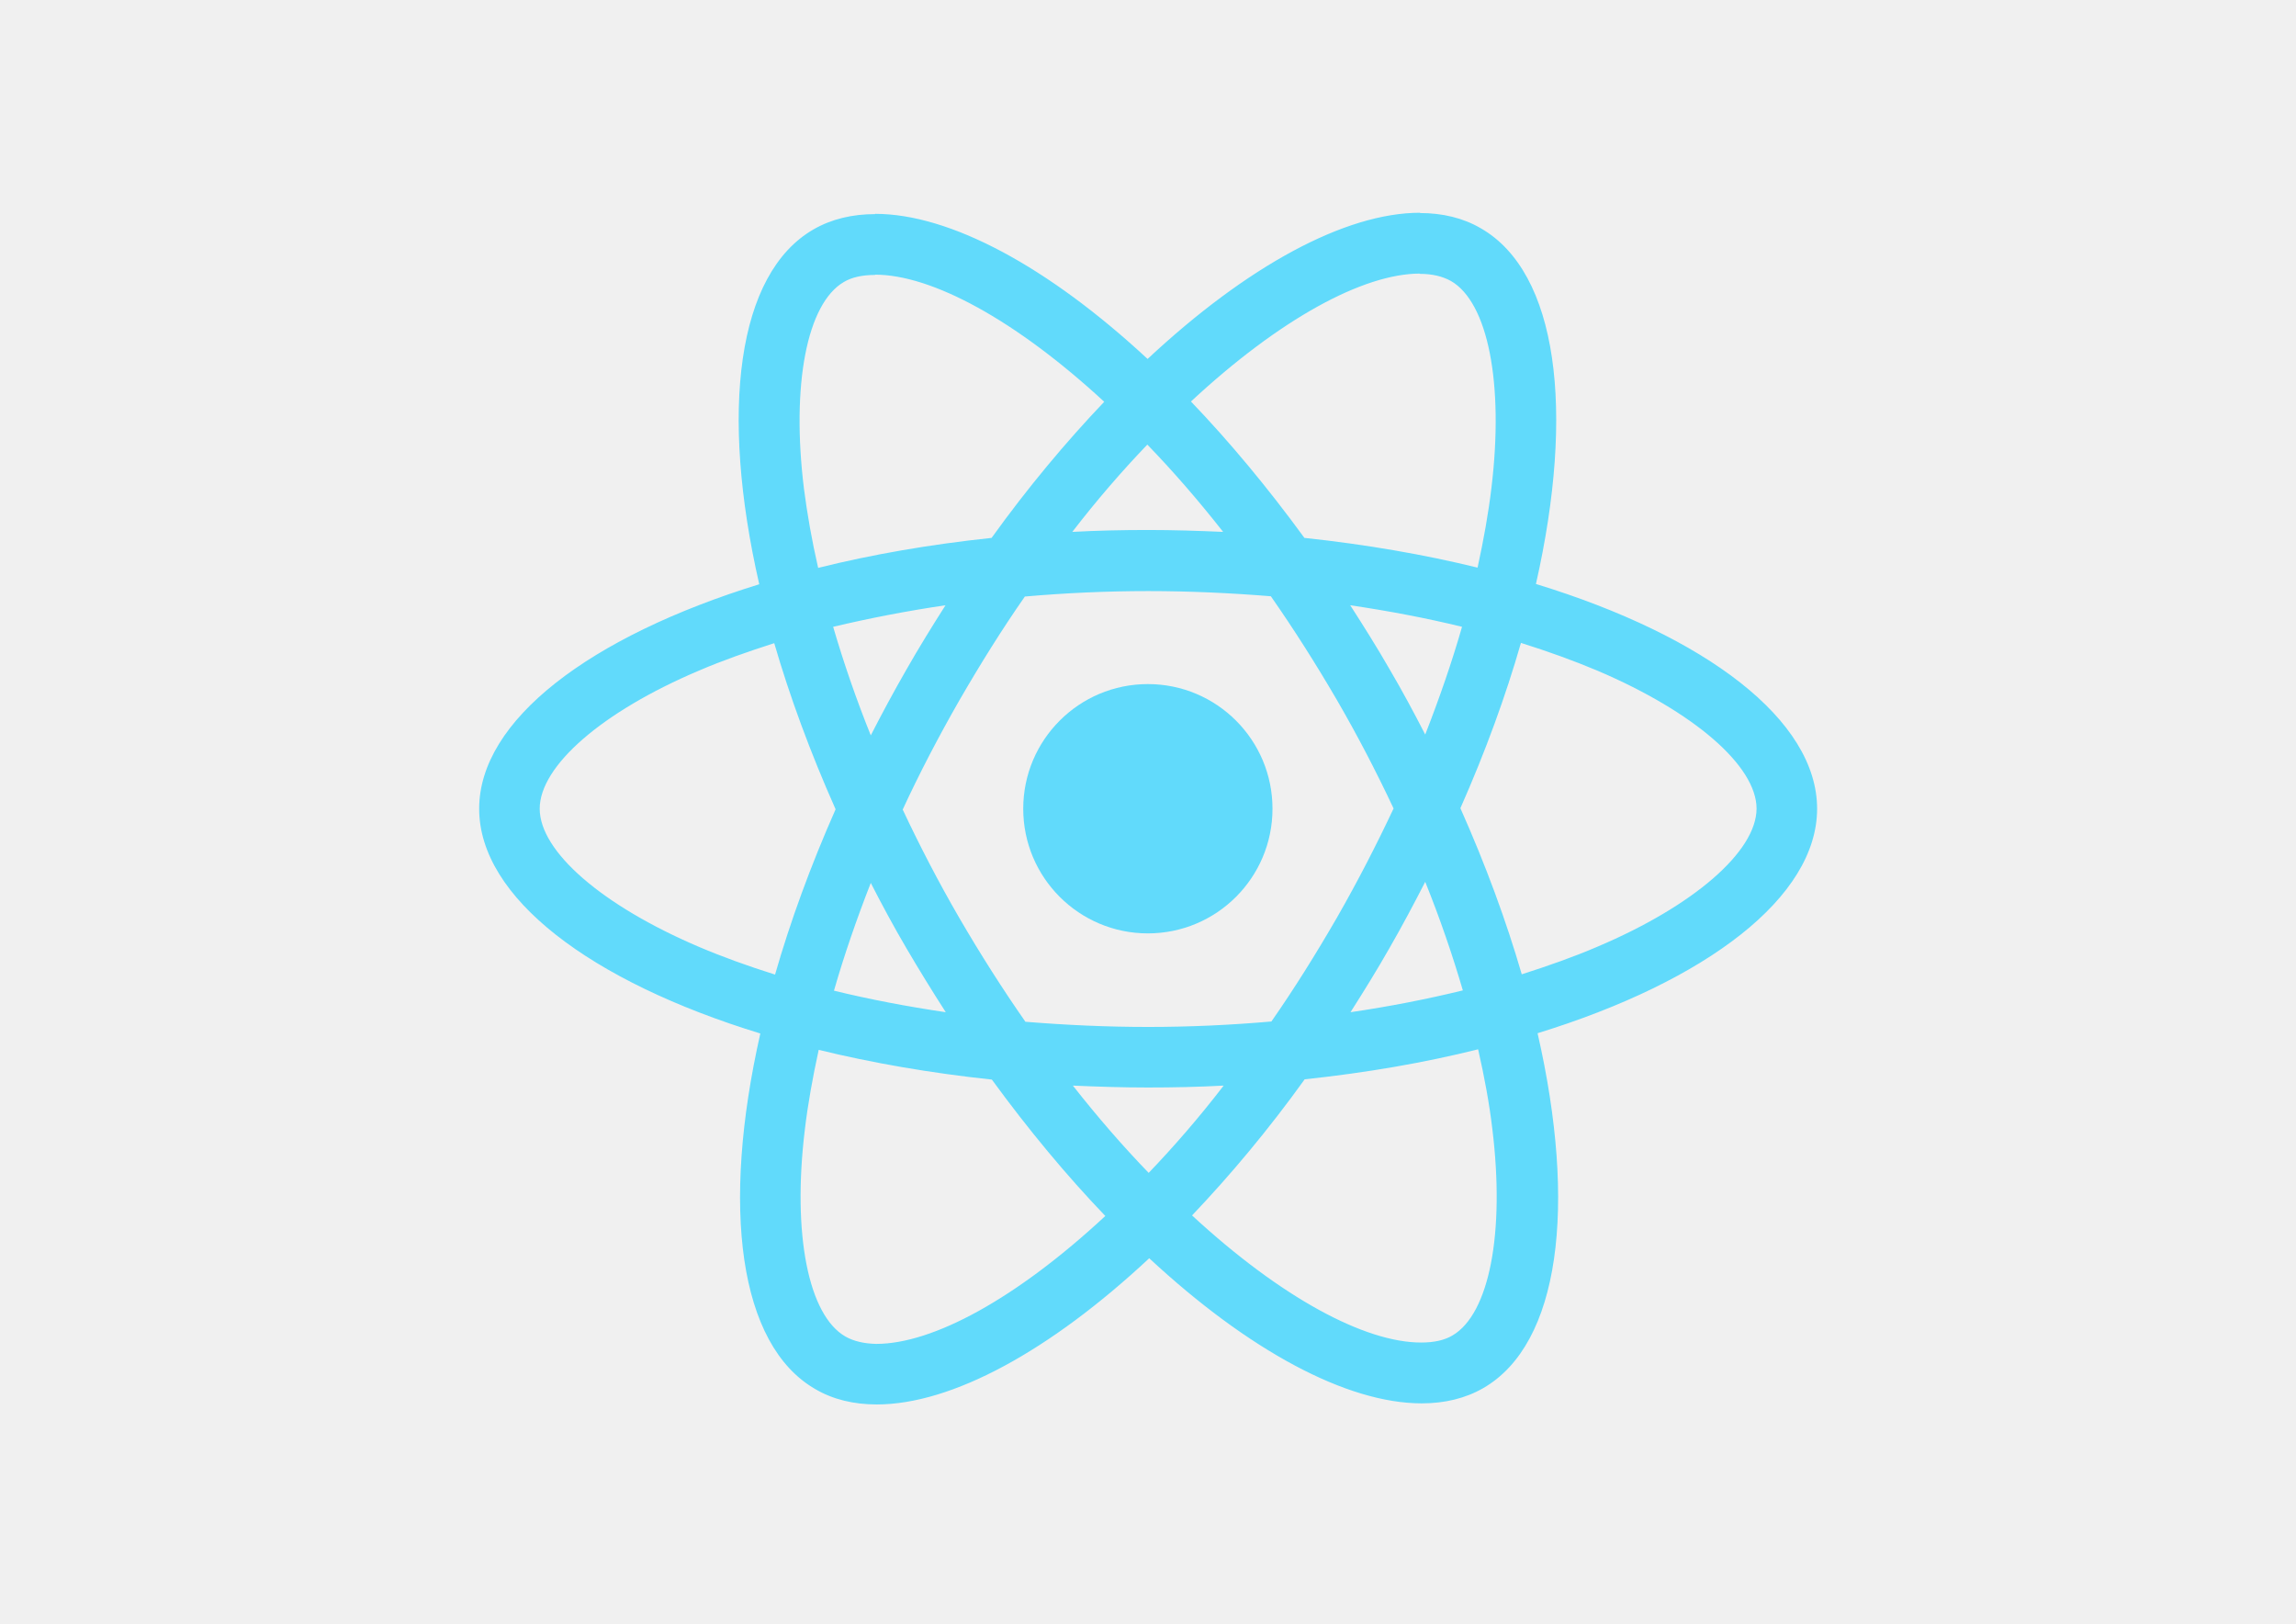
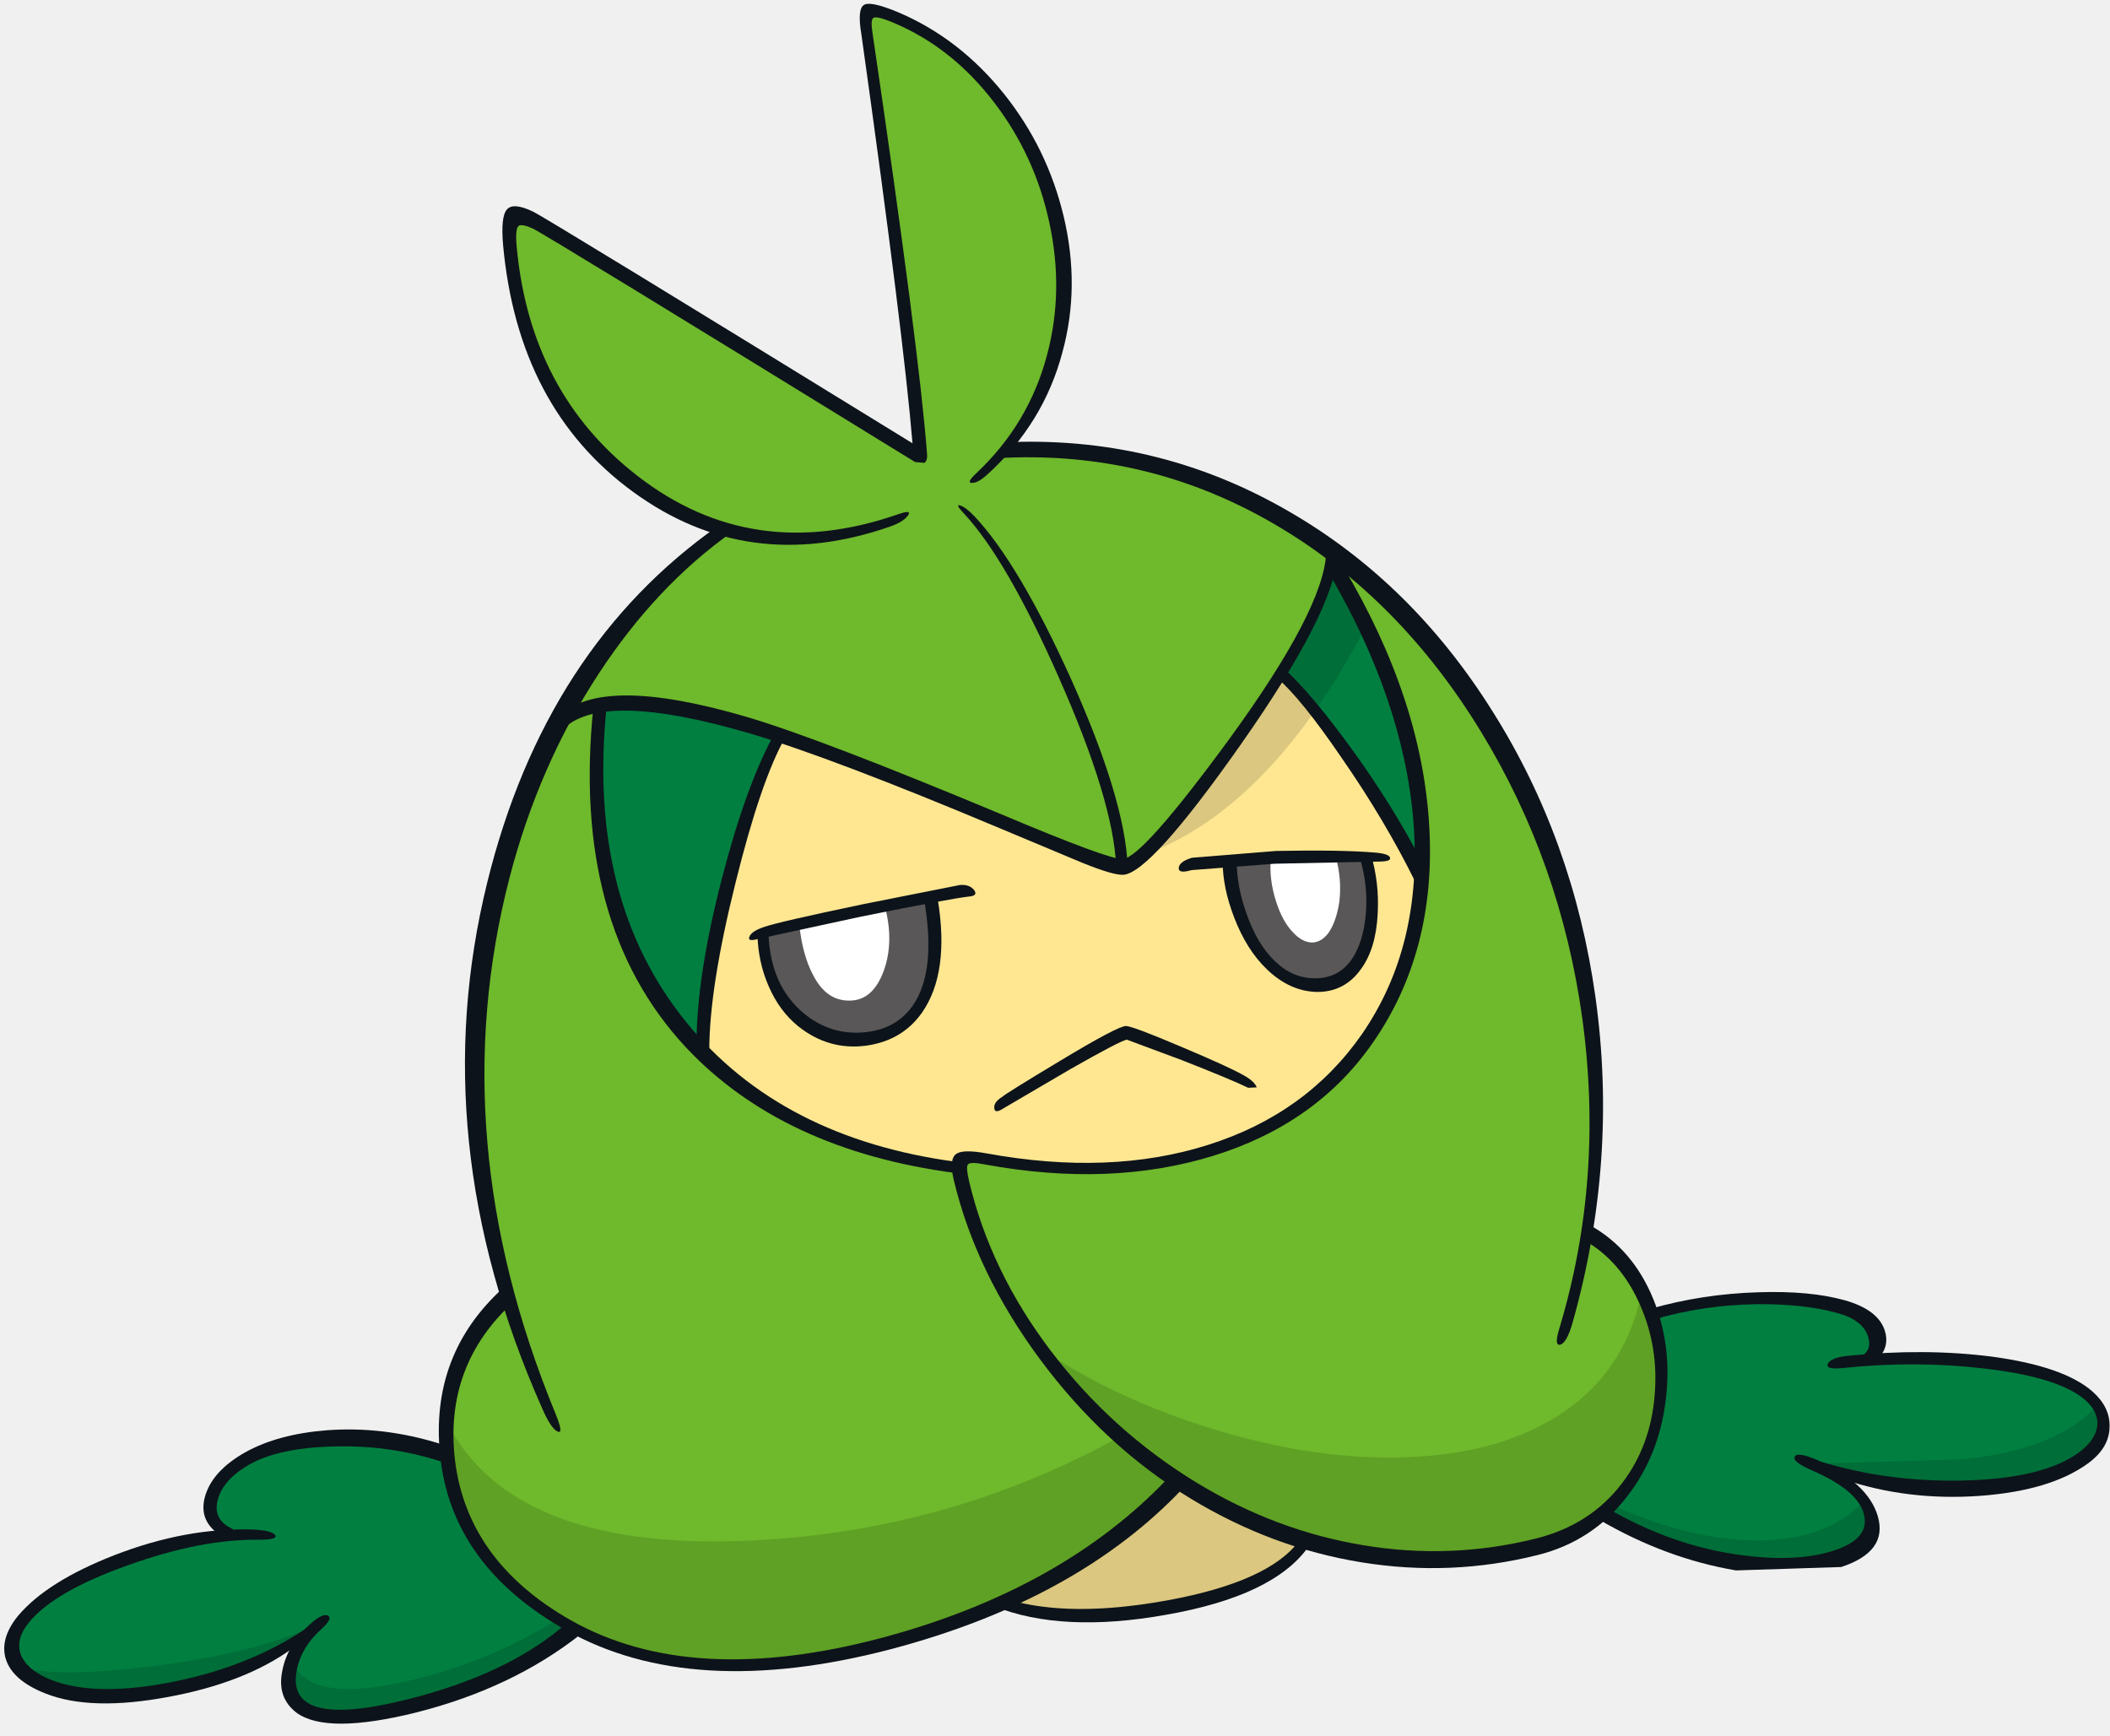
- <svg xmlns="http://www.w3.org/2000/svg" viewBox="0 0 841.9 595.3">
-   <g fill="#61DAFB">
-     <path d="M666.3 296.5c0-32.5-40.7-63.3-103.1-82.4 14.4-63.6 8-114.2-20.2-130.4-6.5-3.8-14.1-5.6-22.4-5.6v22.3c4.6 0 8.3.9 11.4 2.6 13.6 7.8 19.5 37.5 14.9 75.7-1.1 9.4-2.9 19.3-5.1 29.4-19.6-4.8-41-8.5-63.5-10.9-13.5-18.5-27.5-35.3-41.6-50 32.6-30.3 63.2-46.9 84-46.9V78c-27.5 0-63.5 19.6-99.9 53.6-36.4-33.8-72.4-53.2-99.9-53.2v22.3c20.7 0 51.4 16.5 84 46.6-14 14.7-28 31.4-41.3 49.9-22.6 2.4-44 6.1-63.6 11-2.3-10-4-19.7-5.2-29-4.7-38.2 1.1-67.9 14.6-75.8 3-1.8 6.9-2.6 11.5-2.6V78.5c-8.4 0-16 1.8-22.6 5.6-28.1 16.2-34.4 66.7-19.9 130.1-62.2 19.2-102.7 49.9-102.7 82.3 0 32.5 40.7 63.3 103.1 82.4-14.4 63.6-8 114.2 20.2 130.4 6.5 3.8 14.1 5.6 22.5 5.6 27.5 0 63.5-19.6 99.9-53.6 36.4 33.8 72.4 53.2 99.9 53.2 8.4 0 16-1.8 22.6-5.6 28.1-16.2 34.4-66.7 19.9-130.1 62-19.1 102.5-49.9 102.5-82.3zm-130.2-66.7c-3.7 12.9-8.3 26.2-13.5 39.5-4.1-8-8.4-16-13.1-24-4.6-8-9.5-15.8-14.4-23.4 14.2 2.1 27.9 4.7 41 7.9zm-45.8 106.5c-7.8 13.5-15.8 26.3-24.1 38.2-14.9 1.3-30 2-45.2 2-15.1 0-30.2-.7-45-1.9-8.3-11.9-16.4-24.6-24.2-38-7.6-13.1-14.5-26.4-20.8-39.8 6.2-13.4 13.2-26.8 20.7-39.9 7.8-13.5 15.8-26.3 24.1-38.2 14.9-1.3 30-2 45.2-2 15.1 0 30.2.7 45 1.9 8.3 11.9 16.4 24.6 24.2 38 7.6 13.1 14.5 26.4 20.8 39.8-6.3 13.4-13.2 26.8-20.7 39.9zm32.3-13c5.4 13.4 10 26.8 13.8 39.8-13.1 3.2-26.9 5.9-41.2 8 4.9-7.7 9.8-15.6 14.4-23.7 4.6-8 8.9-16.1 13-24.1zM421.2 430c-9.3-9.6-18.6-20.3-27.8-32 9 .4 18.2.7 27.5.7 9.4 0 18.7-.2 27.8-.7-9 11.7-18.3 22.4-27.5 32zm-74.4-58.9c-14.2-2.1-27.9-4.7-41-7.9 3.7-12.9 8.3-26.2 13.5-39.5 4.1 8 8.4 16 13.1 24 4.7 8 9.5 15.8 14.4 23.4zM420.7 163c9.3 9.6 18.6 20.3 27.8 32-9-.4-18.2-.7-27.5-.7-9.4 0-18.7.2-27.8.7 9-11.7 18.3-22.4 27.5-32zm-74 58.9c-4.9 7.7-9.8 15.6-14.4 23.7-4.6 8-8.9 16-13 24-5.4-13.4-10-26.8-13.8-39.8 13.1-3.1 26.9-5.8 41.2-7.9zm-90.5 125.2c-35.4-15.1-58.3-34.9-58.3-50.6 0-15.7 22.9-35.6 58.3-50.6 8.6-3.7 18-7 27.7-10.1 5.7 19.6 13.2 40 22.5 60.9-9.2 20.8-16.6 41.1-22.2 60.6-9.9-3.1-19.3-6.5-28-10.2zM310 490c-13.6-7.8-19.5-37.5-14.9-75.7 1.1-9.4 2.9-19.3 5.1-29.4 19.6 4.8 41 8.5 63.5 10.9 13.5 18.5 27.5 35.3 41.6 50-32.6 30.3-63.2 46.9-84 46.9-4.5-.1-8.3-1-11.3-2.7zm237.2-76.2c4.7 38.2-1.1 67.9-14.6 75.8-3 1.8-6.9 2.6-11.5 2.6-20.7 0-51.4-16.5-84-46.6 14-14.7 28-31.4 41.3-49.9 22.6-2.4 44-6.1 63.6-11 2.3 10.1 4.1 19.8 5.2 29.1zm38.5-66.7c-8.6 3.7-18 7-27.7 10.1-5.7-19.6-13.2-40-22.5-60.9 9.2-20.8 16.6-41.1 22.2-60.6 9.9 3.1 19.3 6.5 28.1 10.2 35.4 15.1 58.3 34.9 58.3 50.6-.1 15.7-23 35.6-58.4 50.6zM320.8 78.4z" />
-     <circle cx="420.9" cy="296.5" r="45.7" />
-     <path d="M520.5 78.1z" />
+ <svg xmlns="http://www.w3.org/2000/svg" version="1.1" width="248px" height="204px" viewBox="-0.5 -0.35 247.65 203.55">
+   <g>
+     <path fill="#ffe792" d="M91.1 85.75 Q100.1 88.65 116.4 95.55 129.6 101.15 131.25 101.1 132.85 101.05 138.75 93.85 144.7 86.55 149.7 78.45 152.6 81.2 157.4 88.1 162.55 95.4 166.15 102.1 165.2 120.35 151.2 129.85 136.85 139.6 115.2 135.6 L112.8 135.5 Q112.2 135.75 112.35 136.9 103.15 135.65 95.45 132.15 87.45 128.5 81.75 122.65 81.95 115.35 85.1 103.15 88.15 91.3 91.1 85.75" />
+     <path fill="#ffe792" d="M137.8 173.4 Q145.1 178.1 152.9 180.35 147.95 186.45 135.5 188.5 123.95 190.35 116.65 187.6 129.8 181.7 137.8 173.4" />
+     <path fill="#595757" d="M159.9 100.05 Q161.4 105.8 159.95 110.2 158.4 114.95 154.1 115.1 149.65 115.25 146.65 110.05 144.15 105.65 143.95 100.6 L147.95 100.4 Q147.85 104.1 149.45 107.35 151.2 110.9 153.65 110.85 155.8 110.8 156.85 107.3 157.85 103.85 156.95 100.1 L159.9 100.05" />
+     <path fill="#595757" d="M108.65 104.9 Q109.8 111.75 108.15 116.0 106.35 120.55 101.6 121.35 96.95 122.15 93.35 119.1 89.25 115.75 89.05 109.2 L92.7 108.2 Q93.2 112.4 94.75 114.85 96.6 117.9 99.65 117.65 102.6 117.45 103.9 113.9 105.25 110.35 104.1 105.75 L108.65 104.9" />
+     <path fill="#007f41" d="M85.1 103.15 Q81.95 115.35 81.75 122.65 74.85 115.6 71.85 105.8 68.6 95.3 70.05 82.25 77.15 81.35 91.1 85.75 88.15 91.3 85.1 103.15" />
+     <path fill="#007f41" d="M157.4 88.1 Q152.6 81.2 149.7 78.45 154.45 70.65 155.8 66.05 167.1 85.25 166.15 102.1 162.55 95.4 157.4 88.1" />
+     <path fill="#007f41" d="M187.45 177.05 Q192.35 173.0 193.9 166.35 195.3 160.05 193.25 153.95 199.25 152.25 205.85 152.15 211.7 152.0 215.4 153.05 218.7 154.0 219.5 156.1 220.2 158.05 218.35 159.25 228.95 158.55 236.9 160.25 246.25 162.2 246.3 166.55 246.4 171.5 236.5 173.4 226.5 175.3 214.2 172.4 218.6 174.85 219.2 177.5 219.9 180.55 215.0 182.15 210.55 183.65 203.6 182.65 195.3 181.45 187.45 177.05" />
+     <path fill="#6fb92c" d="M181.05 99.1 Q189.15 120.75 185.65 144.15 190.25 146.9 192.6 152.4 194.85 157.7 194.3 163.6 193.75 169.7 190.25 174.15 186.45 179.15 179.95 180.75 168.5 183.65 156.7 181.2 146.45 179.05 137.8 173.4 128.4 167.25 121.75 158.05 115.1 148.8 112.6 138.4 112.2 136.7 112.65 136.05 113.2 135.2 115.2 135.6 136.85 139.6 151.2 129.85 165.2 120.35 166.15 102.1 166.6 93.7 164.25 84.9 161.85 75.95 156.1 64.8 173.0 77.5 181.05 99.1" />
+     <path fill="#6fb92c" d="M65.95 83.45 Q67.65 82.55 70.05 82.25 68.6 95.3 71.85 105.8 74.85 115.6 81.75 122.65 87.45 128.5 95.45 132.15 103.15 135.65 112.35 136.9 113.05 143.65 118.55 153.05 125.95 165.7 137.8 173.4 129.8 181.7 116.65 187.6 99.35 195.4 84.15 194.8 73.45 194.4 66.2 190.3 53.85 183.35 52.25 171.35 50.7 159.9 59.3 151.6 54.1 132.4 56.35 113.95 58.35 97.45 65.95 83.45" />
+     <path fill="#007f41" d="M33.55 196.0 Q33.8 193.7 35.65 191.5 27.5 197.0 15.45 198.25 2.5 199.6 1.15 193.15 0.35 189.15 9.1 184.8 17.35 180.7 26.35 179.8 23.55 178.05 24.2 175.45 24.85 172.9 28.5 170.9 32.6 168.65 38.65 168.45 45.0 168.25 52.2 170.35 53.3 183.4 66.85 190.65 60.3 196.25 48.9 199.25 38.05 202.1 35.0 199.8 33.25 198.5 33.55 196.0" />
+     <path fill="#6fb92c" d="M101.25 3.5 Q100.9 1.2 101.5 0.9 102.1 0.55 104.65 1.65 118.45 7.45 122.85 23.45 127.3 39.7 117.8 52.0 139.25 52.15 156.1 64.8 155.4 70.5 145.5 85.05 135.5 99.75 131.25 101.1 129.45 101.15 121.9 98.0 L105.6 91.15 Q81.3 81.35 70.05 82.25 67.85 82.45 65.95 83.45 73.6 69.4 84.7 61.25 74.55 58.3 67.75 49.8 60.65 40.9 59.5 28.65 59.3 26.1 59.9 25.5 60.45 24.95 62.35 25.8 L82.85 37.95 107.45 52.7 Q106.4 40.3 101.25 3.5" />
+     <path fill="#ffffff" d="M153.65 110.85 Q151.2 110.9 149.45 107.35 147.85 104.1 147.95 100.4 L156.95 100.1 Q157.85 103.85 156.85 107.3 155.8 110.8 153.65 110.85" />
+     <path fill="#ffffff" d="M99.65 117.65 Q96.6 117.9 94.75 114.85 93.2 112.4 92.7 108.2 L104.1 105.75 Q105.25 110.35 103.9 113.9 102.6 117.45 99.65 117.65" />
+     <path fill="#dbc77f" d="M140.45 91.7 Q145.55 85.2 149.7 78.45 L153.75 83.15 Q144.25 96.55 132.75 100.25 135.5 98.05 140.45 91.7" />
+     <path fill="#dbc77f" d="M137.8 173.4 Q145.1 178.1 152.9 180.35 147.95 186.45 135.5 188.5 123.95 190.35 116.65 187.6 129.8 181.7 137.8 173.4" />
+     <path fill="#006e38" d="M155.8 66.05 L159.7 73.35 Q156.55 79.2 153.75 83.15 L149.7 78.45 Q154.45 70.65 155.8 66.05" />
+     <path fill="#006e38" d="M187.45 177.05 L188.45 176.1 Q197.05 180.05 204.55 180.35 213.45 180.75 218.35 175.75 219.75 177.7 219.1 179.3 218.3 181.1 215.0 182.15 210.55 183.65 203.6 182.65 195.3 181.45 187.45 177.05" />
+     <path fill="#006e38" d="M211.85 171.4 L230.15 170.85 Q241.05 169.6 245.65 164.55 246.3 165.55 246.3 166.55 246.4 171.95 235.95 173.65 225.1 175.35 211.85 171.4" />
+     <path fill="#5fa124" d="M163.5 170.65 Q174.65 170.45 181.95 166.0 190.1 161.05 192.15 151.45 196.3 159.85 193.25 168.65 189.9 178.25 179.95 180.75 168.5 183.65 156.7 181.2 146.45 179.05 137.8 173.4 128.35 167.2 121.6 157.85 130.45 163.8 141.7 167.25 153.1 170.8 163.5 170.65" />
+     <path fill="#5fa124" d="M66.2 190.3 Q58.75 186.1 55.1 179.6 51.65 173.55 52.1 166.8 59.75 181.3 86.2 180.45 110.25 179.65 130.95 168.2 134.35 171.2 137.8 173.4 129.8 181.7 116.65 187.6 99.35 195.4 84.15 194.8 73.45 194.4 66.2 190.3" />
+     <path fill="#006e38" d="M47.25 196.9 Q56.9 194.7 65.0 189.6 L66.85 190.65 Q60.3 196.25 48.9 199.25 38.05 202.1 35.0 199.8 32.75 198.1 33.85 194.75 36.05 199.5 47.25 196.9" />
+     <path fill="#006e38" d="M36.75 190.3 Q31.2 196.05 18.65 198.05 5.8 200.15 2.3 195.3 6.45 196.5 17.3 195.15 29.15 193.7 36.75 190.3" />
+     <path fill="#0d131a" d="M124.35 25.0 Q126.3 33.2 124.2 40.9 122.0 49.25 115.4 55.25 114.25 56.3 113.55 56.25 112.9 56.25 114.05 55.15 120.25 49.35 122.4 41.2 124.4 33.7 122.65 25.65 120.95 17.8 116.15 11.55 111.25 5.15 104.4 2.25 102.5 1.45 102.05 1.65 101.65 1.8 101.9 3.4 107.35 40.4 108.3 52.75 108.4 53.6 108.0 53.9 L106.9 53.8 Q63.45 27.05 62.05 26.4 60.7 25.8 60.35 26.1 59.95 26.5 60.15 28.6 61.75 45.7 74.35 55.45 87.85 65.9 105.0 59.9 106.6 59.35 106.05 60.1 105.5 60.85 103.9 61.4 87.3 67.15 73.8 57.3 60.3 47.45 58.55 28.35 58.25 25.0 59.0 24.15 59.75 23.3 62.05 24.4 63.45 25.05 106.6 51.6 105.55 38.9 100.6 3.6 100.1 0.65 100.9 0.15 101.65 -0.35 104.9 1.0 112.1 4.05 117.35 10.6 122.45 17.0 124.35 25.0" />
+     <path fill="#0d131a" d="M83.85 61.25 Q84.05 61.05 84.9 61.45 85.7 61.85 85.45 62.0 76.55 68.3 69.8 78.6 62.75 89.35 59.3 102.6 51.4 133.2 64.7 165.5 65.7 167.95 64.95 167.6 64.15 167.25 63.1 164.8 49.2 133.45 56.7 103.1 63.5 75.55 83.85 61.25" />
+     <path fill="#0d131a" d="M184.05 154.9 Q183.4 157.15 182.65 157.4 181.85 157.6 182.55 155.4 187.8 137.9 185.2 119.0 182.65 100.75 173.35 85.5 163.85 69.9 149.6 61.4 134.35 52.3 116.5 53.35 116.2 53.4 117.15 52.4 118.15 51.45 118.4 51.45 135.9 50.9 150.95 59.7 165.25 68.0 174.7 83.1 184.15 98.1 186.75 116.55 189.45 135.8 184.05 154.9" />
+     <path fill="#0d131a" d="M117.0 96.85 Q97.25 88.55 87.65 85.7 70.0 80.5 65.5 85.25 65.3 85.45 65.15 84.65 64.95 83.9 65.15 83.65 70.1 78.7 87.25 83.75 95.85 86.3 117.15 95.2 129.6 100.45 131.25 100.4 133.55 100.3 143.9 86.15 154.8 71.15 155.15 64.55 155.2 64.3 155.85 64.35 156.5 64.4 156.5 64.65 156.1 71.35 145.1 87.0 134.45 102.15 131.3 102.25 130.15 102.3 126.55 100.85 L117.0 96.85" />
+     <path fill="#0d131a" d="M69.15 82.5 Q69.2 82.25 69.95 82.25 70.75 82.25 70.7 82.5 68.35 105.15 80.05 119.55 91.15 133.2 111.8 135.95 112.05 136.0 111.95 136.65 111.85 137.3 111.6 137.25 91.3 134.55 80.0 122.5 66.5 108.0 69.15 82.5" />
+     <path fill="#0d131a" d="M185.35 145.1 Q185.1 144.95 185.5 144.1 185.9 143.25 186.15 143.4 191.15 146.2 193.55 152.05 195.8 157.6 195.0 163.95 194.2 170.45 190.45 175.25 186.4 180.5 179.95 182.1 169.75 184.65 159.3 182.95 148.8 181.25 139.3 175.5 129.15 169.35 121.55 159.1 114.05 148.95 111.45 138.1 110.85 135.6 111.75 135.0 112.55 134.45 115.3 134.95 129.8 137.6 141.3 133.95 152.85 130.3 159.35 120.95 166.5 110.6 165.4 96.1 164.25 81.6 155.1 66.2 154.95 66.0 155.95 65.9 L157.1 66.0 Q166.4 81.6 167.25 96.55 168.1 111.25 160.6 122.0 154.0 131.5 141.85 135.25 129.8 138.95 115.1 136.25 113.35 135.9 113.1 136.25 112.85 136.55 113.25 138.25 115.75 148.8 122.85 158.15 129.95 167.5 139.95 173.6 149.25 179.25 159.55 180.95 169.8 182.65 179.8 180.15 186.15 178.55 189.85 173.7 193.2 169.35 193.7 163.4 194.2 157.75 192.0 152.75 189.7 147.5 185.35 145.1" />
+     <path fill="#0d131a" d="M58.55 150.75 Q58.75 150.55 59.35 151.4 59.95 152.2 59.75 152.4 51.6 159.85 52.9 170.95 54.35 182.85 66.5 189.75 80.65 197.75 103.05 191.8 124.3 186.1 136.7 172.95 136.9 172.75 137.75 173.4 138.6 174.0 138.4 174.2 126.0 187.35 104.05 193.15 80.7 199.25 65.9 190.9 52.45 183.3 51.15 170.35 49.95 158.55 58.55 150.75" />
+     <path fill="#0d131a" d="M112.6 59.8 Q111.55 58.7 112.2 58.9 112.85 59.1 113.9 60.2 119.1 65.75 125.2 79.25 131.5 93.3 131.85 101.15 131.85 101.4 131.2 101.45 L130.5 101.2 Q130.15 93.5 123.8 79.15 117.65 65.2 112.6 59.8" />
+     <path fill="#0d131a" d="M90.5 85.5 L91.25 85.55 Q91.8 85.9 91.65 86.15 88.8 91.2 85.85 103.1 82.75 115.5 82.75 122.85 L82.0 122.75 Q81.25 122.35 81.25 122.1 81.25 114.2 84.25 102.6 87.15 91.45 90.5 85.5" />
+     <path fill="#0d131a" d="M166.4 100.75 L166.15 102.2 165.65 103.15 Q162.05 95.85 156.95 88.5 152.25 81.6 149.35 79.1 149.15 78.9 149.6 78.45 L150.25 78.1 Q153.25 80.8 157.8 87.0 162.85 93.9 166.4 100.75" />
+     <path fill="#0d131a" d="M116.15 188.1 Q115.9 188.0 116.65 187.6 117.45 187.2 117.75 187.3 125.1 189.5 136.6 187.4 148.5 185.2 152.0 180.4 152.15 180.15 152.7 180.55 153.25 180.95 153.05 181.15 148.95 186.9 136.4 189.1 124.15 191.3 116.15 188.1" />
+     <path fill="#0d131a" d="M28.35 170.0 Q32.15 167.9 37.85 167.45 44.5 166.95 51.2 169.05 L52.05 170.35 Q52.65 171.6 52.4 171.5 45.85 169.15 38.7 169.35 32.3 169.5 28.8 171.45 25.65 173.25 25.05 175.65 24.45 178.0 26.85 179.05 L26.35 179.55 25.4 179.8 Q22.7 178.05 23.6 175.1 24.5 172.15 28.35 170.0" />
+     <path fill="#0d131a" d="M1.6 189.25 Q5.0 185.2 12.95 182.1 21.35 178.85 29.15 179.1 31.4 179.2 31.8 179.75 32.15 180.3 29.9 180.3 23.1 180.2 14.5 183.3 5.9 186.35 2.9 190.0 1.35 191.9 1.9 193.65 2.55 195.55 5.5 196.75 10.75 198.8 19.95 196.95 29.5 195.0 36.3 190.1 L33.75 193.1 Q28.2 197.1 19.25 198.75 10.15 200.45 4.85 198.35 0.9 196.8 0.15 194.2 -0.5 191.85 1.6 189.25" />
+     <path fill="#0d131a" d="M35.9 190.2 Q37.35 188.9 38.0 189.2 38.6 189.55 37.15 190.85 34.9 192.9 34.35 195.5 33.8 198.1 35.4 199.3 38.35 201.5 48.8 198.65 59.75 195.65 66.05 190.05 66.25 189.85 67.05 190.55 67.85 191.2 67.65 191.4 59.65 197.7 48.45 200.55 37.85 203.2 34.3 200.6 31.95 198.8 32.65 195.6 33.25 192.6 35.9 190.2" />
+     <path fill="#0d131a" d="M216.5 158.7 Q225.4 157.8 233.25 158.8 241.8 159.95 245.15 162.95 247.15 164.75 247.1 167.0 247.1 169.5 244.55 171.35 240.15 174.55 231.85 175.15 223.4 175.75 215.85 173.2 L211.85 170.7 Q220.3 173.55 229.8 173.35 239.3 173.15 243.5 170.05 245.4 168.65 245.65 167.0 245.85 165.35 244.3 163.95 241.2 161.2 232.35 160.2 224.3 159.25 215.75 160.15 213.65 160.35 214.05 159.6 214.45 158.9 216.5 158.7" />
+     <path fill="#0d131a" d="M193.6 154.45 Q193.35 154.55 193.15 153.9 192.95 153.3 193.2 153.2 199.25 151.45 205.9 151.25 211.95 151.05 216.05 152.2 219.9 153.3 220.7 155.7 221.35 157.7 219.8 159.15 219.2 159.75 216.6 159.2 219.35 158.7 218.8 156.6 218.25 154.55 215.2 153.7 211.25 152.6 205.7 152.65 199.35 152.75 193.6 154.45" />
+     <path fill="#0d131a" d="M187.2 177.95 Q187.0 177.8 187.3 177.05 187.6 176.25 187.8 176.4 195.9 181.15 204.25 182.15 210.55 182.95 214.8 181.55 218.9 180.2 218.3 177.45 217.7 174.55 212.15 172.15 209.85 171.15 210.15 170.55 210.4 169.95 212.7 170.9 218.75 173.6 219.9 177.55 221.1 181.7 215.6 183.5 L203.25 183.9 Q195.0 182.5 187.2 177.95" />
+     <path fill="#0d131a" d="M123.9 124.1 Q130.7 120.0 131.65 120.0 132.4 120.0 138.05 122.4 143.65 124.75 145.5 125.8 146.75 126.5 147.0 127.2 L146.0 127.25 Q144.05 126.3 138.2 124.0 L131.75 121.6 Q130.95 121.75 125.15 125.05 L117.3 129.65 Q116.25 130.35 116.2 129.65 116.1 128.95 117.15 128.3 117.5 127.95 123.9 124.1" />
+     <path fill="#0d131a" d="M159.1 100.25 Q159.05 100.0 159.65 99.8 L160.4 99.85 Q161.4 103.2 161.2 106.8 161.0 110.9 159.25 113.3 157.3 116.05 154.0 116.0 150.85 115.9 148.2 113.35 145.8 111.05 144.35 107.25 143.0 103.75 143.0 100.65 143.0 100.35 143.85 100.35 144.65 100.35 144.65 100.6 144.65 103.6 145.8 106.8 147.05 110.4 149.15 112.4 151.2 114.4 153.85 114.4 156.55 114.4 158.1 112.25 159.5 110.25 159.8 106.9 160.1 103.55 159.1 100.25" />
+     <path fill="#595757" d="M156.3 100.25 Q156.2 100.0 156.85 99.8 L157.55 99.9 Q158.35 102.6 158.05 105.4 157.75 108.2 156.45 109.9 155.3 111.45 153.55 111.5 151.7 111.6 150.2 109.95 148.7 108.4 147.9 105.65 147.1 102.9 147.35 100.25 147.35 99.95 148.0 100.0 148.7 100.1 148.65 100.35 148.45 102.7 149.2 105.15 149.95 107.65 151.25 109.0 152.35 110.2 153.55 110.2 154.6 110.15 155.4 109.1 156.35 107.75 156.7 105.4 157.0 102.8 156.3 100.25" />
+     <path fill="#0d131a" d="M107.95 105.1 Q107.9 104.85 108.7 104.8 109.5 104.8 109.55 105.05 111.0 113.75 107.7 118.45 105.4 121.7 101.2 122.3 96.75 122.9 93.15 120.0 91.0 118.25 89.75 115.4 88.5 112.6 88.4 109.3 88.4 109.05 89.05 109.0 89.7 109.0 89.7 109.25 89.95 115.35 93.95 118.6 97.0 121.05 100.8 120.75 104.6 120.45 106.6 117.65 109.45 113.6 107.95 105.1" />
+     <path fill="#595757" d="M103.35 105.95 Q103.3 105.7 104.05 105.7 104.85 105.7 104.9 105.95 106.4 111.5 104.2 115.15 102.4 118.1 99.7 118.35 96.6 118.6 94.6 115.9 92.55 113.25 92.0 108.2 91.95 107.95 92.65 107.85 93.3 107.8 93.3 108.05 93.7 111.7 94.9 113.95 96.55 117.25 99.55 117.0 102.05 116.8 103.25 113.45 104.45 110.05 103.35 105.95" />
+     <path fill="#0d131a" d="M139.4 100.25 L149.3 99.45 Q156.9 99.3 161.0 99.65 162.55 99.8 162.65 100.25 162.8 100.7 161.25 100.7 L149.1 100.95 139.35 101.7 Q137.8 102.15 137.85 101.45 137.9 100.7 139.4 100.25" />
+     <path fill="#0d131a" d="M112.15 103.45 Q113.25 103.35 113.8 104.0 114.35 104.7 113.25 104.8 111.3 105.0 100.6 107.15 L88.6 109.75 Q87.2 110.15 87.45 109.55 87.65 108.9 89.1 108.4 90.75 107.8 100.8 105.7 L112.15 103.45" />
  </g>
</svg>
